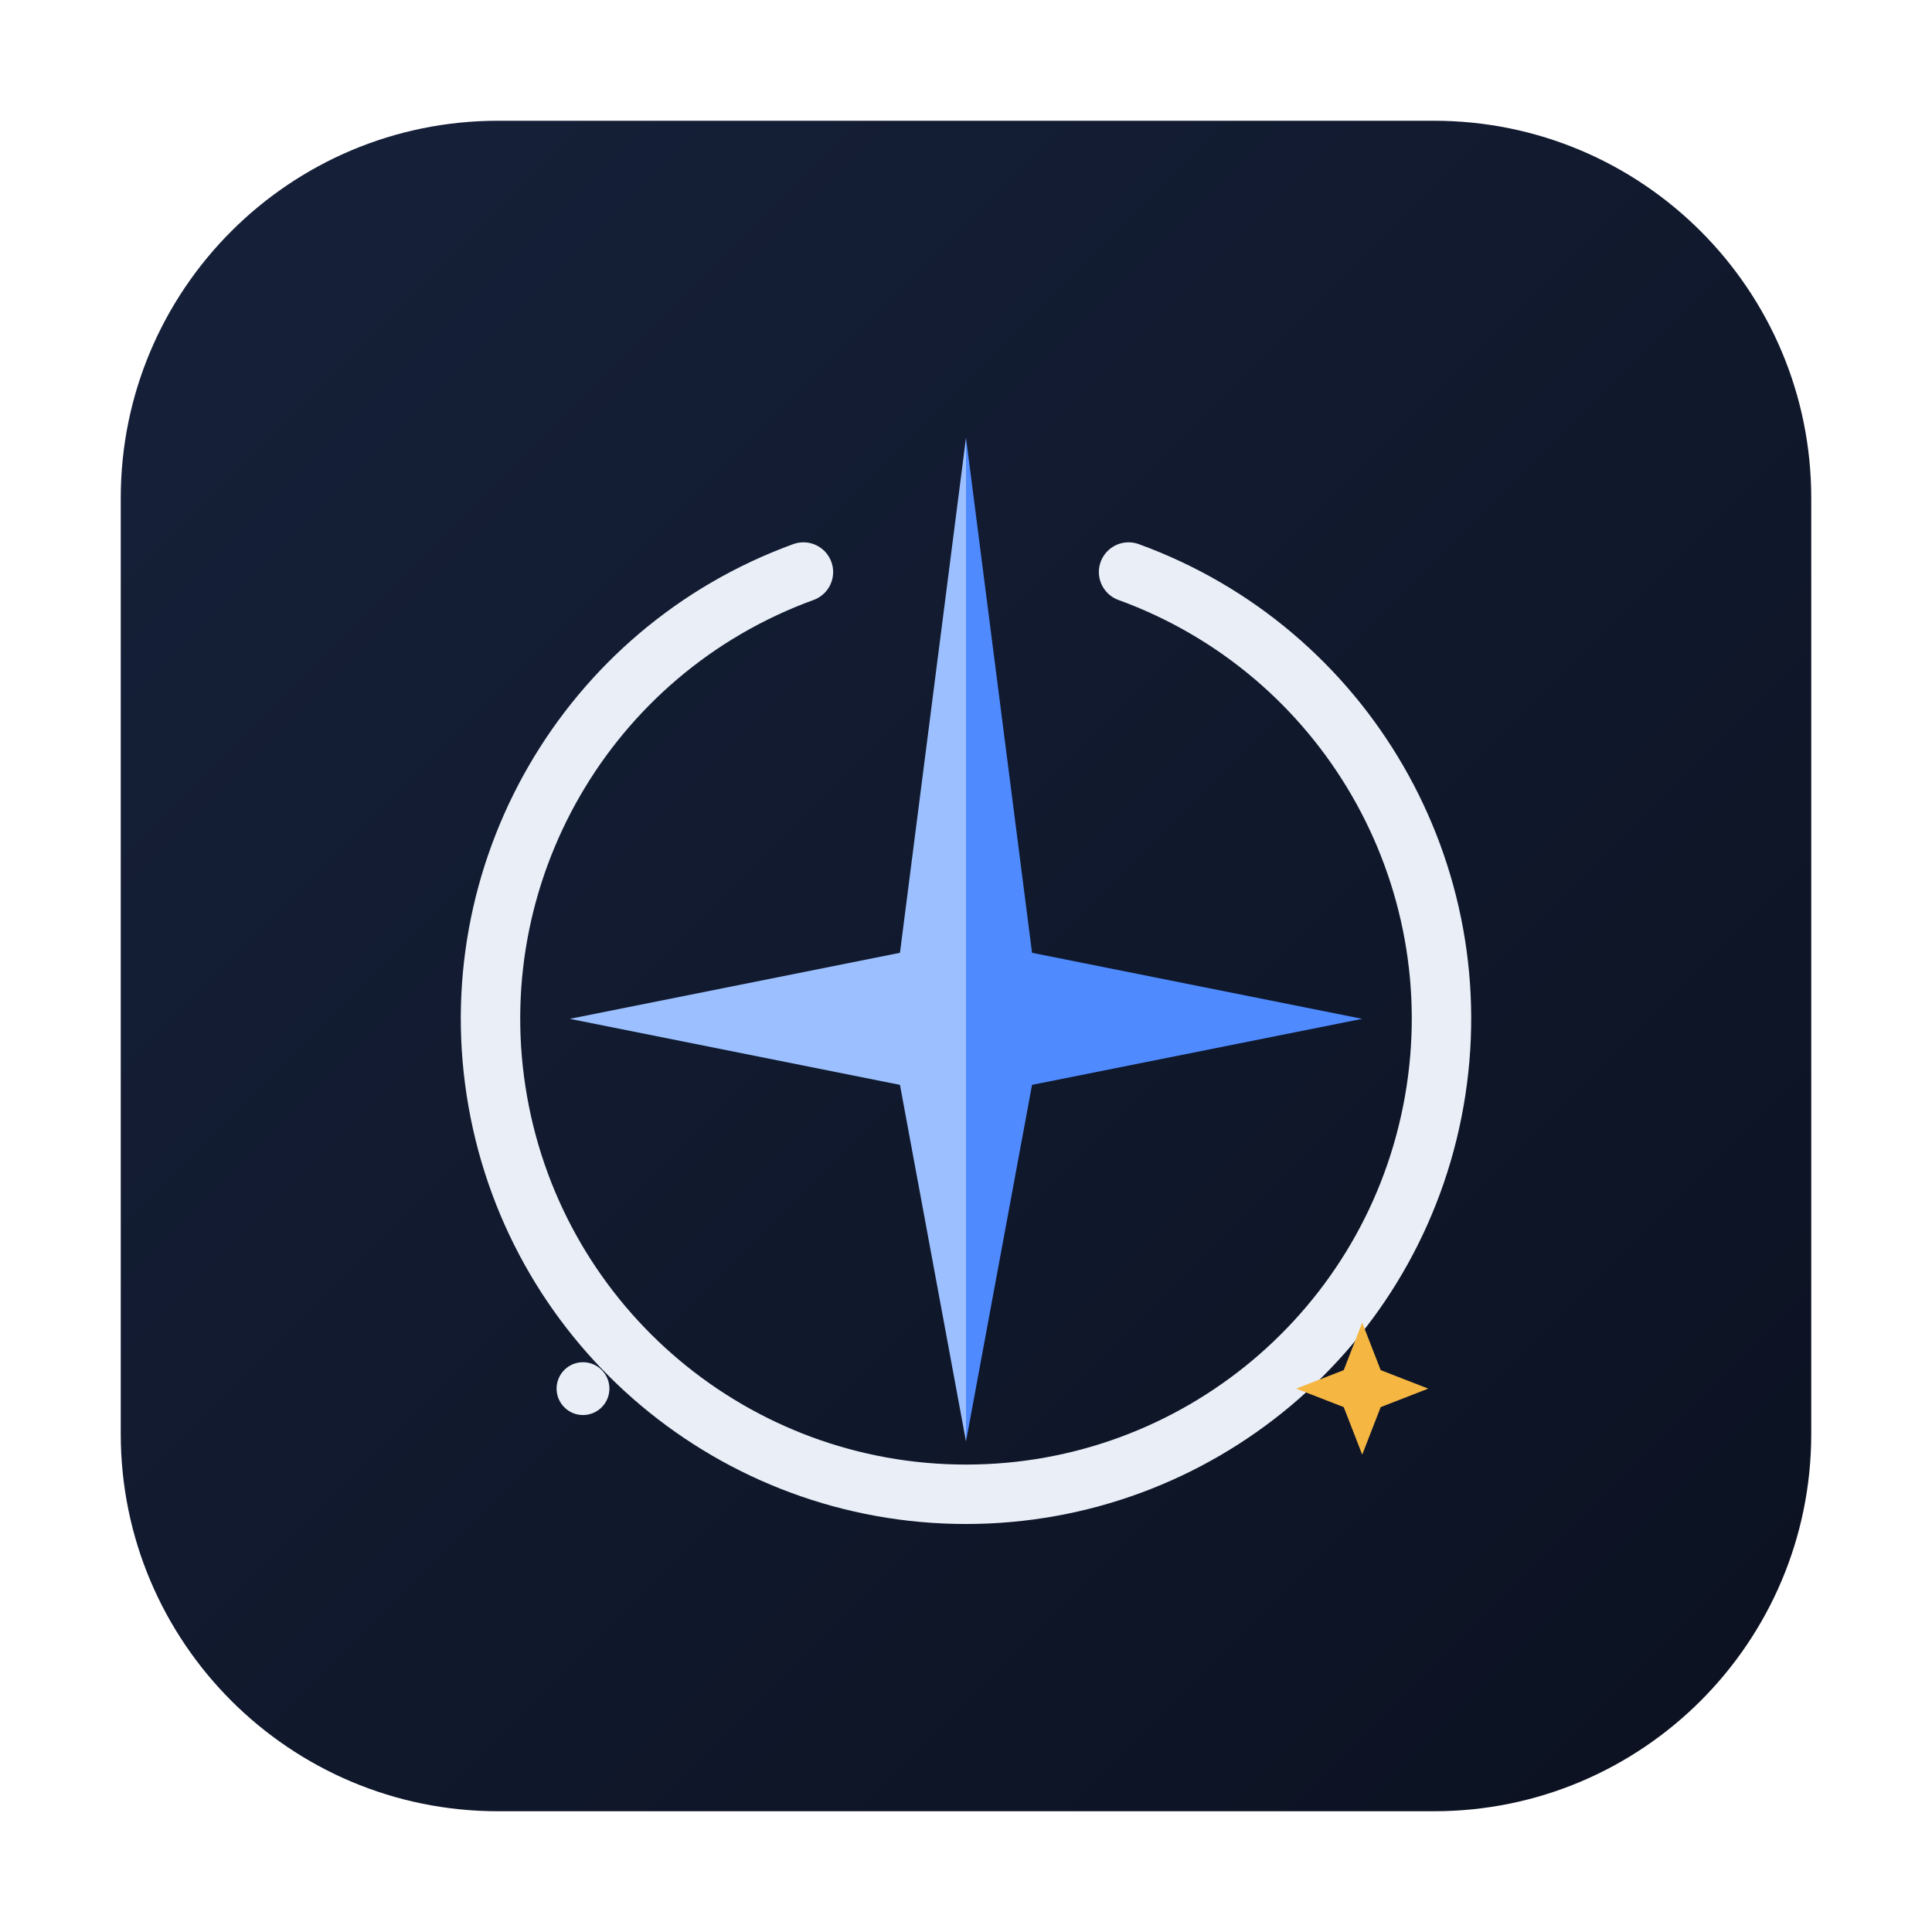
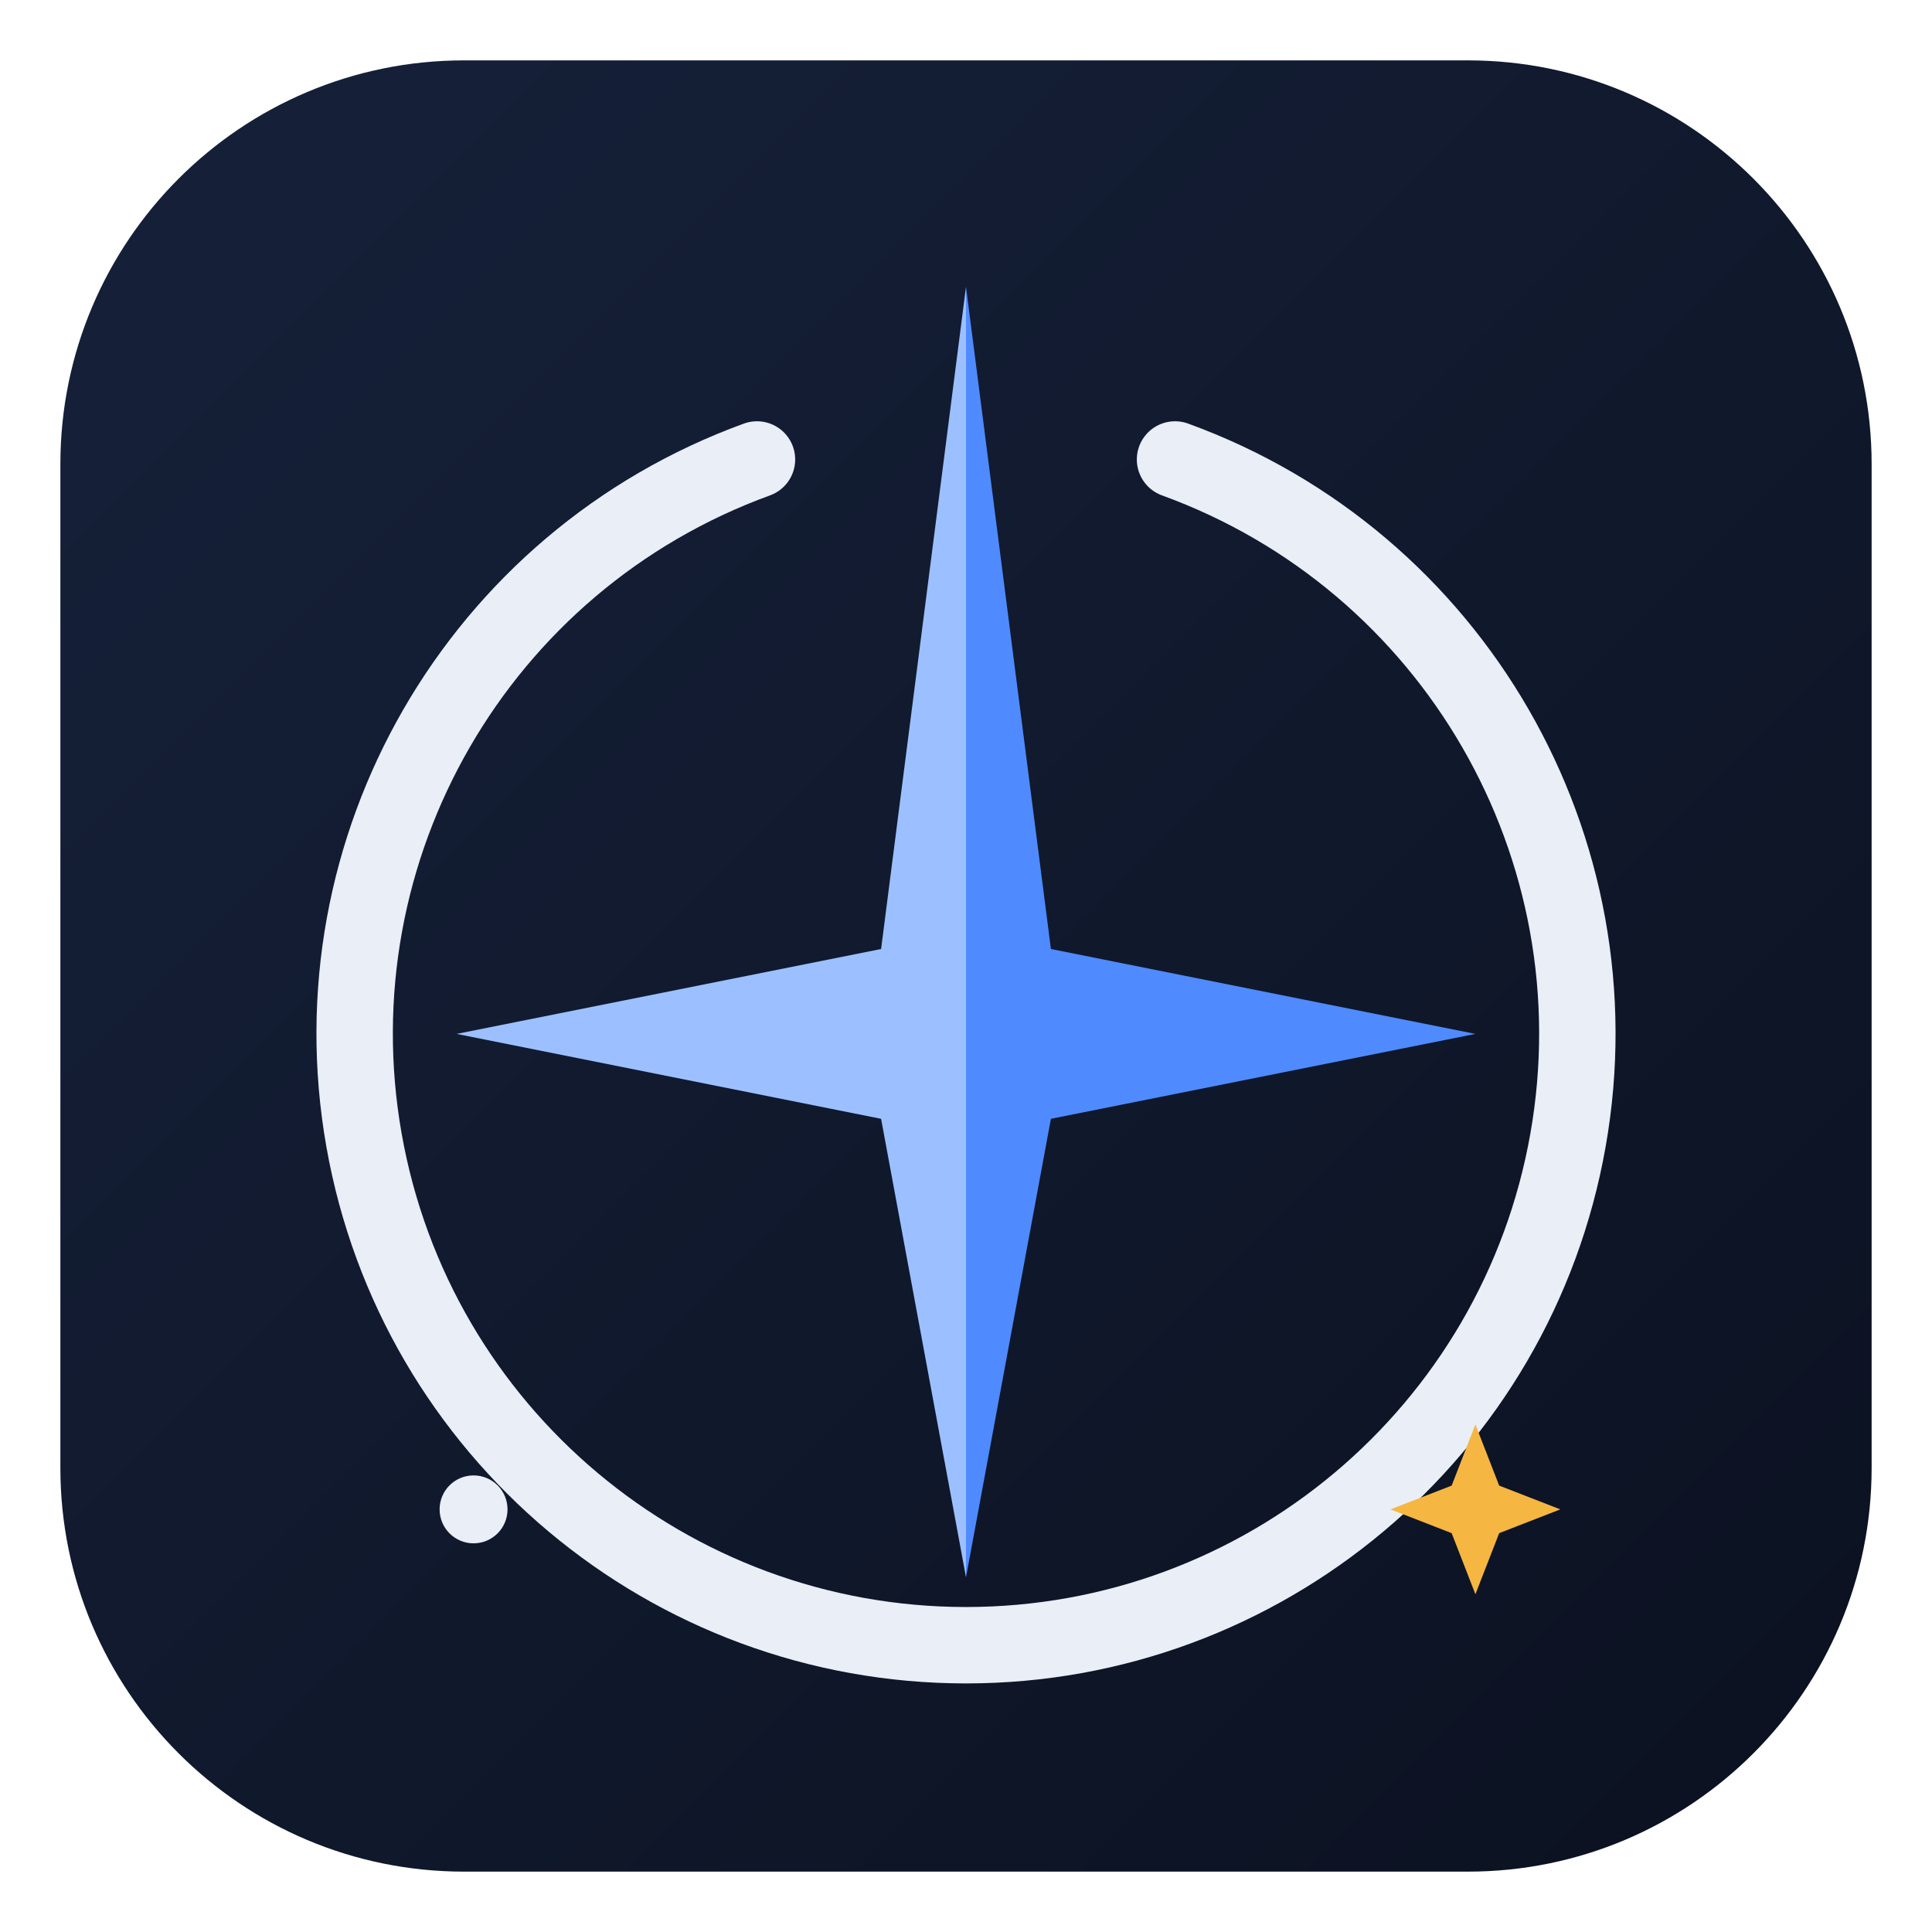
<svg xmlns="http://www.w3.org/2000/svg" viewBox="0 0 1024 1024">
  <defs>
    <linearGradient id="bg" x1="0" y1="0" x2="1" y2="1">
      <stop offset="0" stop-color="#16213a" />
      <stop offset="1" stop-color="#0b1120" />
    </linearGradient>
  </defs>
-   <rect x="64" y="64" width="896" height="896" rx="200" fill="url(#bg)" />
-   <g transform="translate(162 190) scale(7)">
+   <rect x="32" y="32" width="960" height="960" rx="214" fill="url(#bg)" />
+   <g transform="translate(62 98) scale(9)">
    <path d="M62.31 16.17 A36 36 0 1 1 37.69 16.17" fill="none" stroke="#e9eef7" stroke-width="4.5" stroke-linecap="round" />
    <path d="M50 6 L45 45 L20 50 L45 55 L50 82Z" fill="#9cc0ff" />
    <path d="M50 6 L55 45 L80 50 L55 55 L50 82Z" fill="#4f8bff" />
    <path d="M80 73 L81.4 76.6 L85 78 L81.4 79.4 L80 83 L78.6 79.4 L75 78 L78.6 76.6Z" fill="#f5b642" />
    <circle cx="21" cy="78" r="2" fill="#e9eef7" />
  </g>
</svg>
